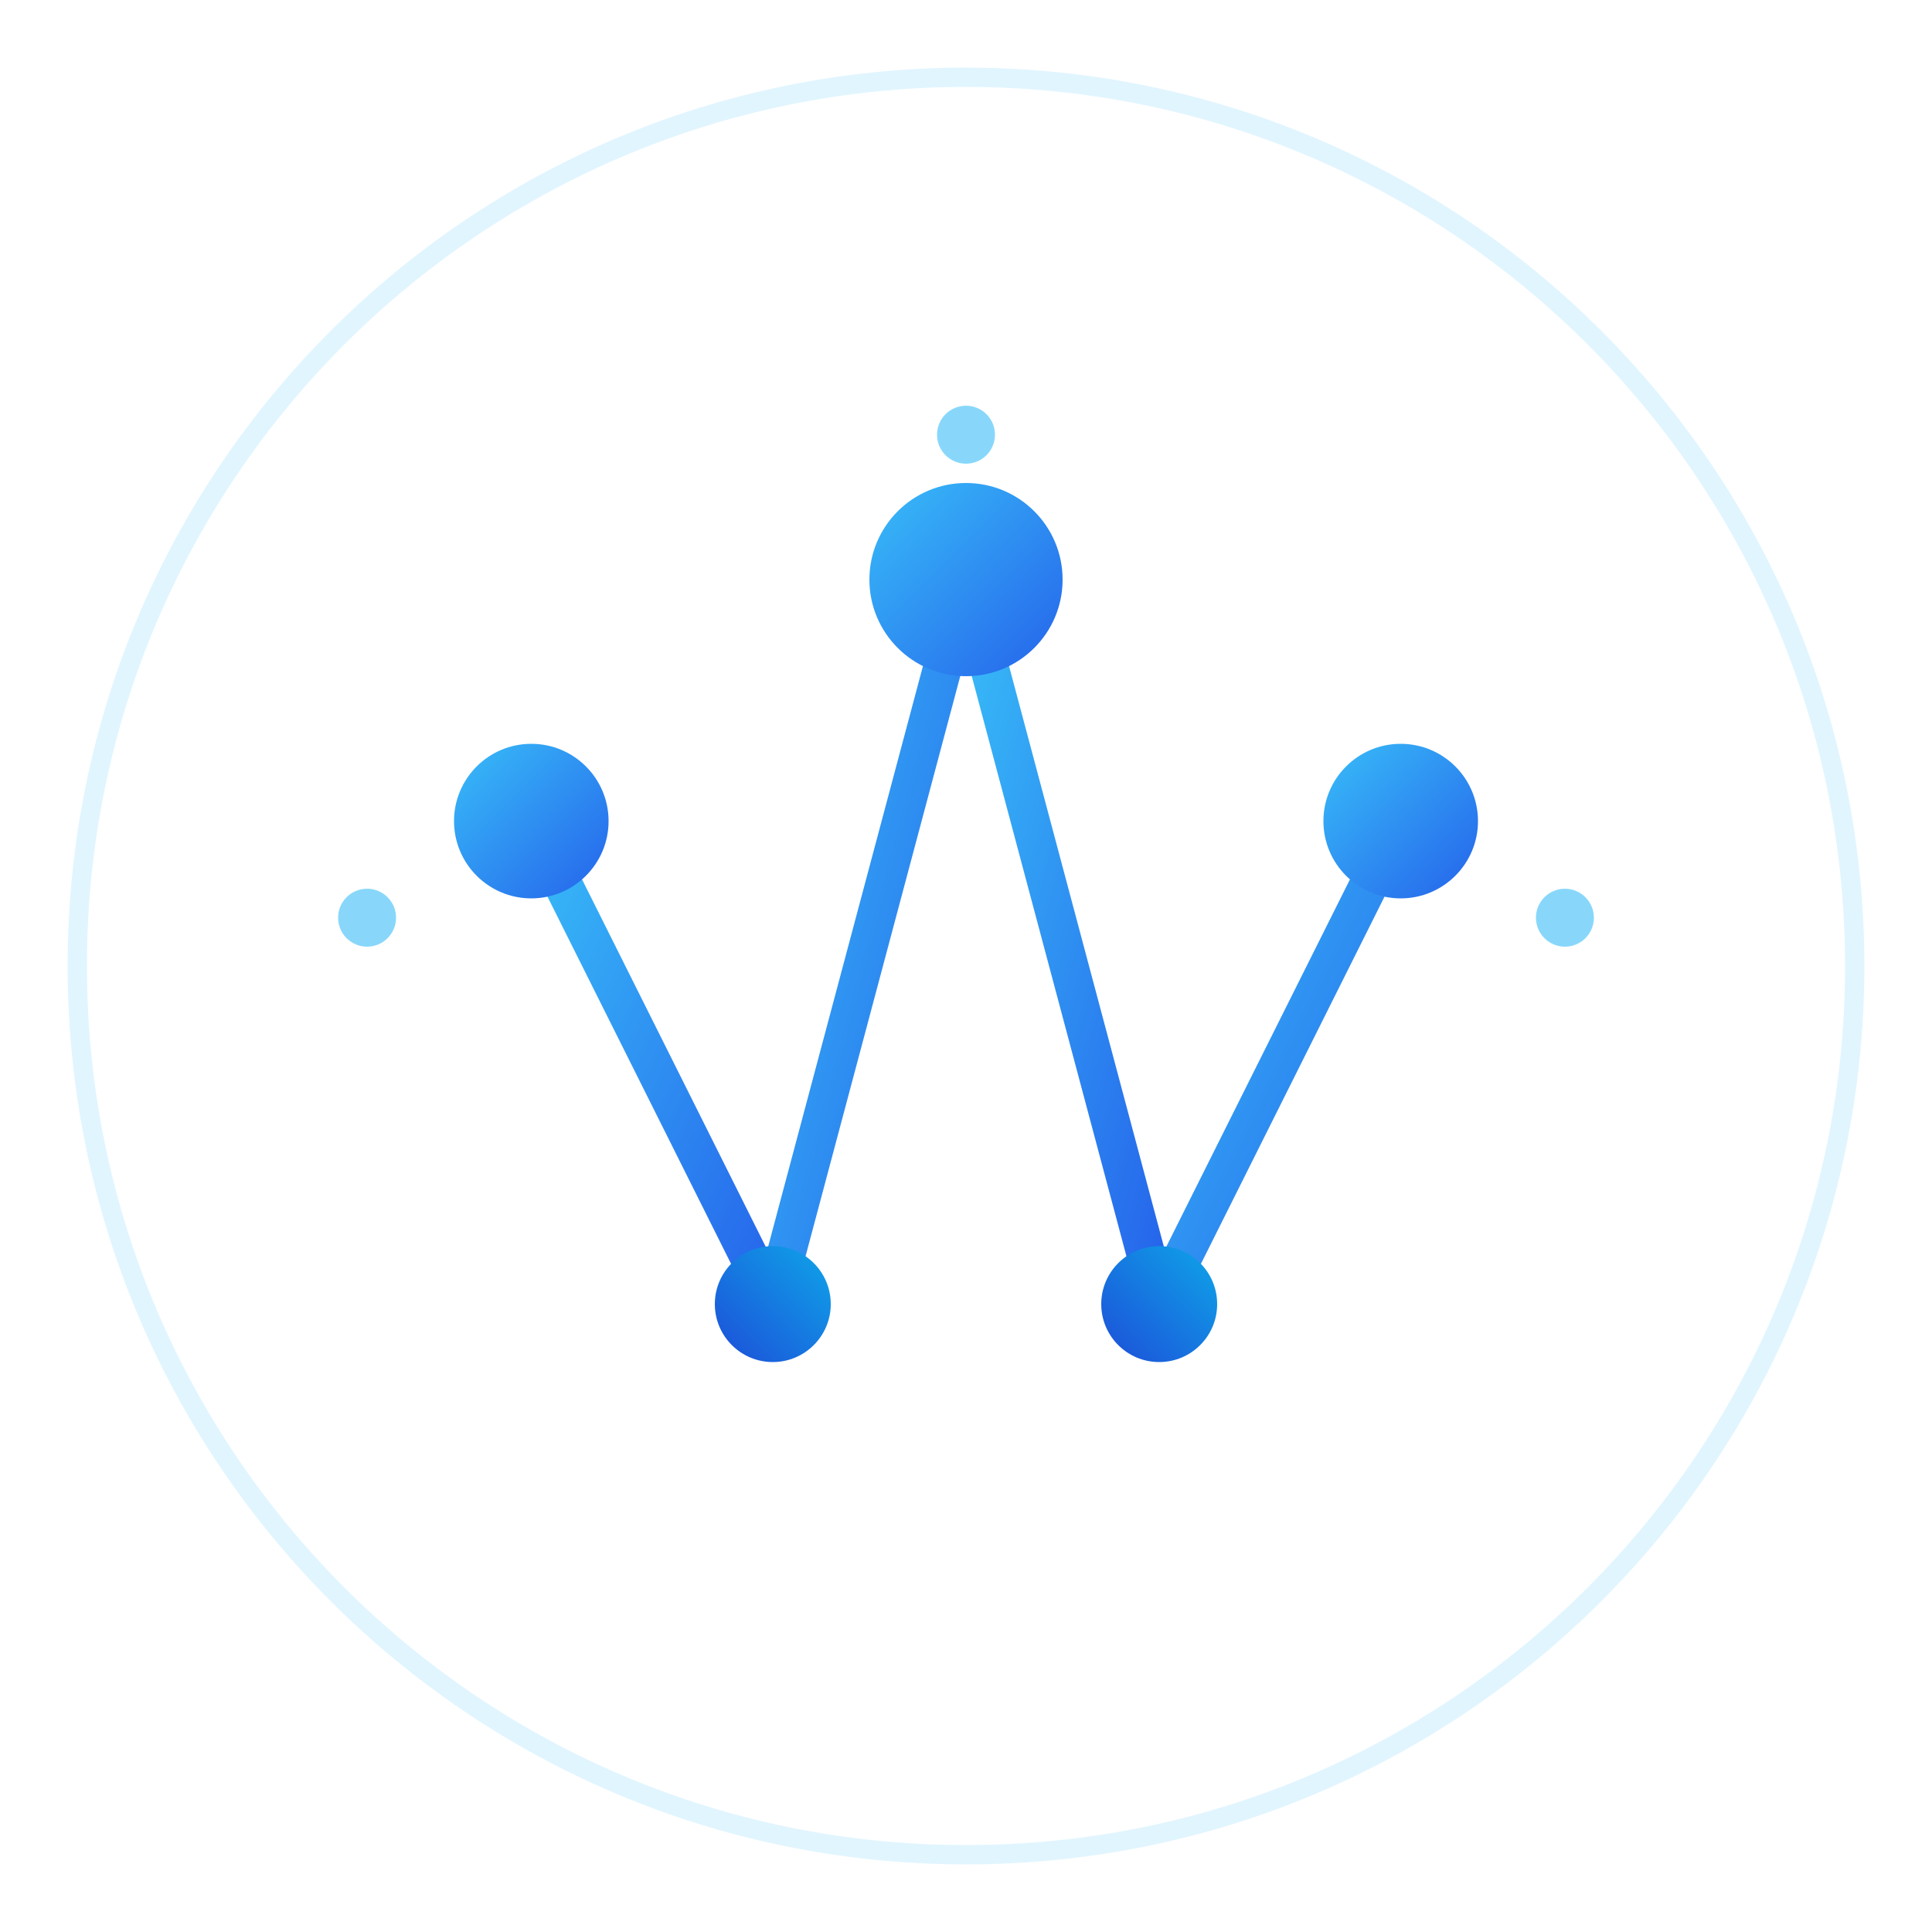
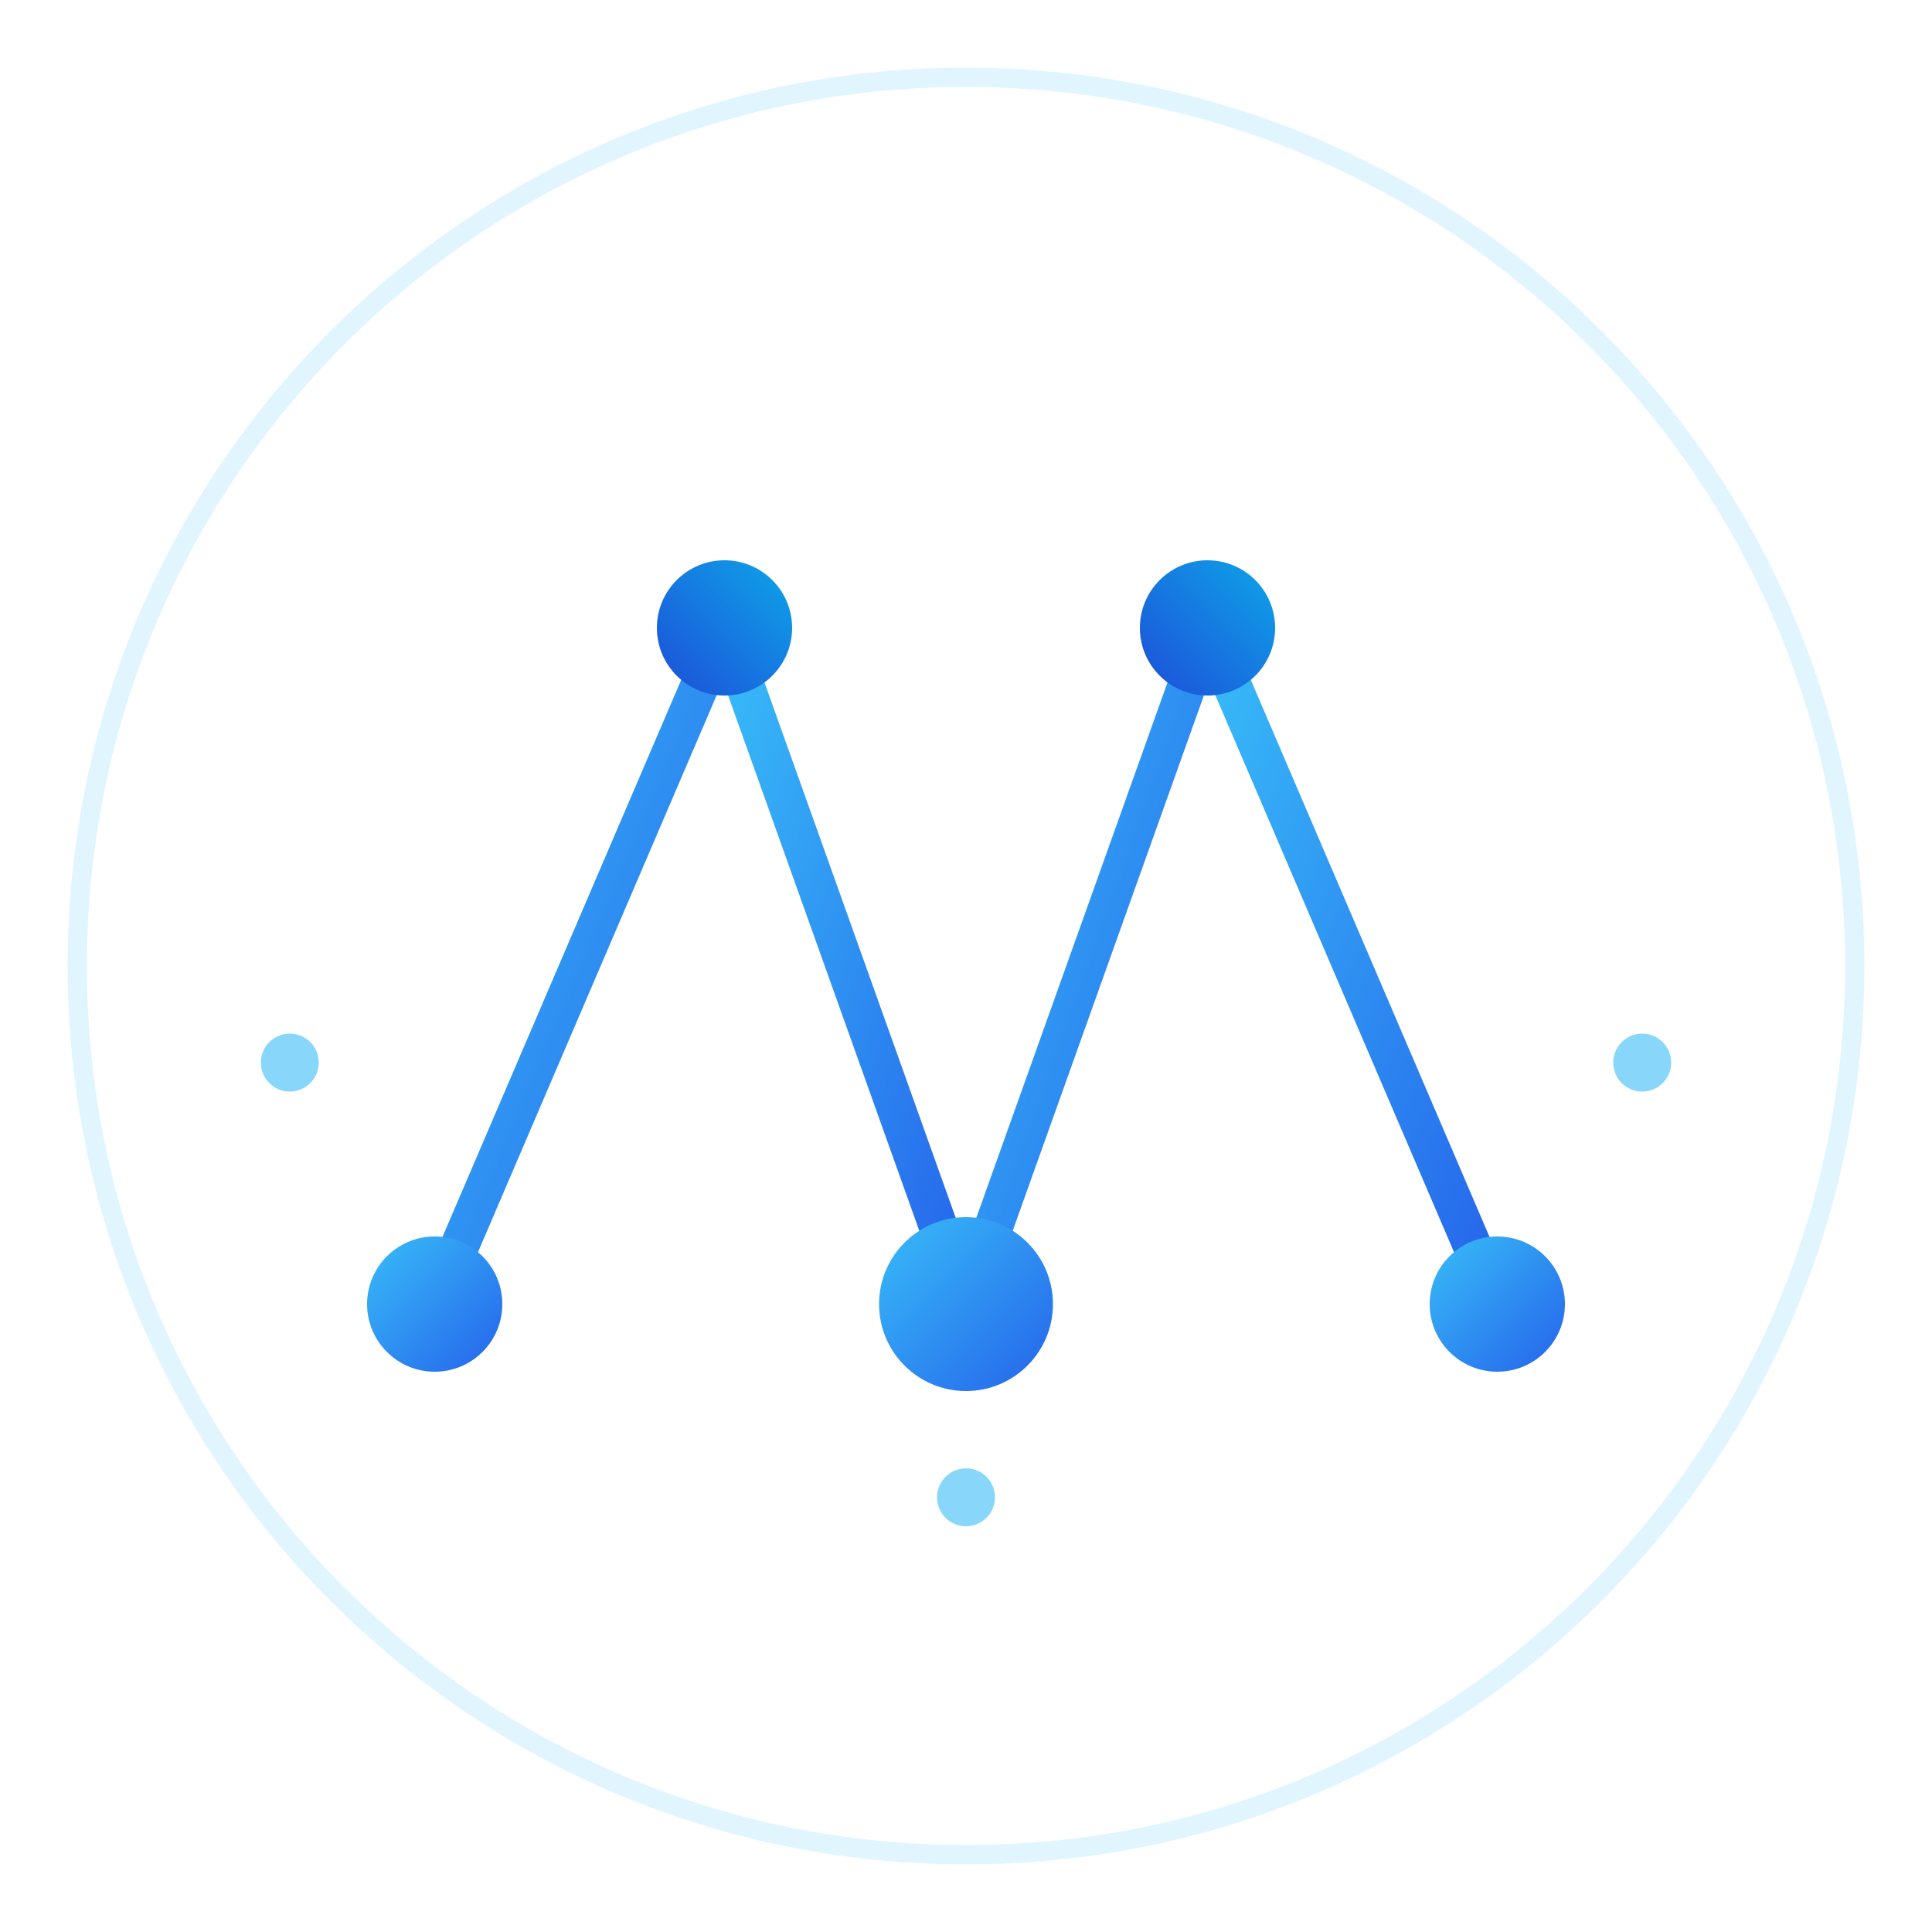
<svg xmlns="http://www.w3.org/2000/svg" viewBox="0 0 200 200" width="200" height="200">
  <defs>
    <linearGradient id="g2" x1="0%" y1="0%" x2="100%" y2="100%">
      <stop offset="0%" stop-color="#38bdf8" />
      <stop offset="100%" stop-color="#2563eb" />
    </linearGradient>
    <linearGradient id="g2b" x1="100%" y1="0%" x2="0%" y2="100%">
      <stop offset="0%" stop-color="#0ea5e9" />
      <stop offset="100%" stop-color="#1d4ed8" />
    </linearGradient>
  </defs>
  <circle cx="100" cy="100" r="92" fill="none" stroke="rgba(56,189,248,.15)" stroke-width="2" />
  <g transform="translate(100,100)">
-     <line x1="-45" y1="-15" x2="-20" y2="35" stroke="url(#g2)" stroke-width="4" stroke-linecap="round" />
-     <line x1="-20" y1="35" x2="0" y2="-40" stroke="url(#g2)" stroke-width="4" stroke-linecap="round" />
-     <line x1="0" y1="-40" x2="20" y2="35" stroke="url(#g2)" stroke-width="4" stroke-linecap="round" />
-     <line x1="20" y1="35" x2="45" y2="-15" stroke="url(#g2)" stroke-width="4" stroke-linecap="round" />
-     <circle cx="-45" cy="-15" r="8" fill="url(#g2)" />
-     <circle cx="-20" cy="35" r="6" fill="url(#g2b)" />
-     <circle cx="0" cy="-40" r="10" fill="url(#g2)" />
-     <circle cx="20" cy="35" r="6" fill="url(#g2b)" />
-     <circle cx="45" cy="-15" r="8" fill="url(#g2)" />
-     <circle cx="-62" cy="-5" r="3" fill="#38bdf8" opacity=".6" />
-     <circle cx="62" cy="-5" r="3" fill="#38bdf8" opacity=".6" />
-     <circle cx="0" cy="-55" r="3" fill="#38bdf8" opacity=".6" />
+     <line x1="-55" y1="35" x2="-25" y2="-35" stroke="url(#g2)" stroke-width="4" stroke-linecap="round" />
+     <line x1="-25" y1="-35" x2="0" y2="35" stroke="url(#g2)" stroke-width="4" stroke-linecap="round" />
+     <line x1="0" y1="35" x2="25" y2="-35" stroke="url(#g2)" stroke-width="4" stroke-linecap="round" />
+     <line x1="25" y1="-35" x2="55" y2="35" stroke="url(#g2)" stroke-width="4" stroke-linecap="round" />
+     <circle cx="-55" cy="35" r="7" fill="url(#g2)" />
+     <circle cx="-25" cy="-35" r="7" fill="url(#g2b)" />
+     <circle cx="0" cy="35" r="9" fill="url(#g2)" />
+     <circle cx="25" cy="-35" r="7" fill="url(#g2b)" />
+     <circle cx="55" cy="35" r="7" fill="url(#g2)" />
+     <circle cx="-70" cy="10" r="3" fill="#38bdf8" opacity=".6" />
+     <circle cx="70" cy="10" r="3" fill="#38bdf8" opacity=".6" />
+     <circle cx="0" cy="55" r="3" fill="#38bdf8" opacity=".6" />
  </g>
</svg>
